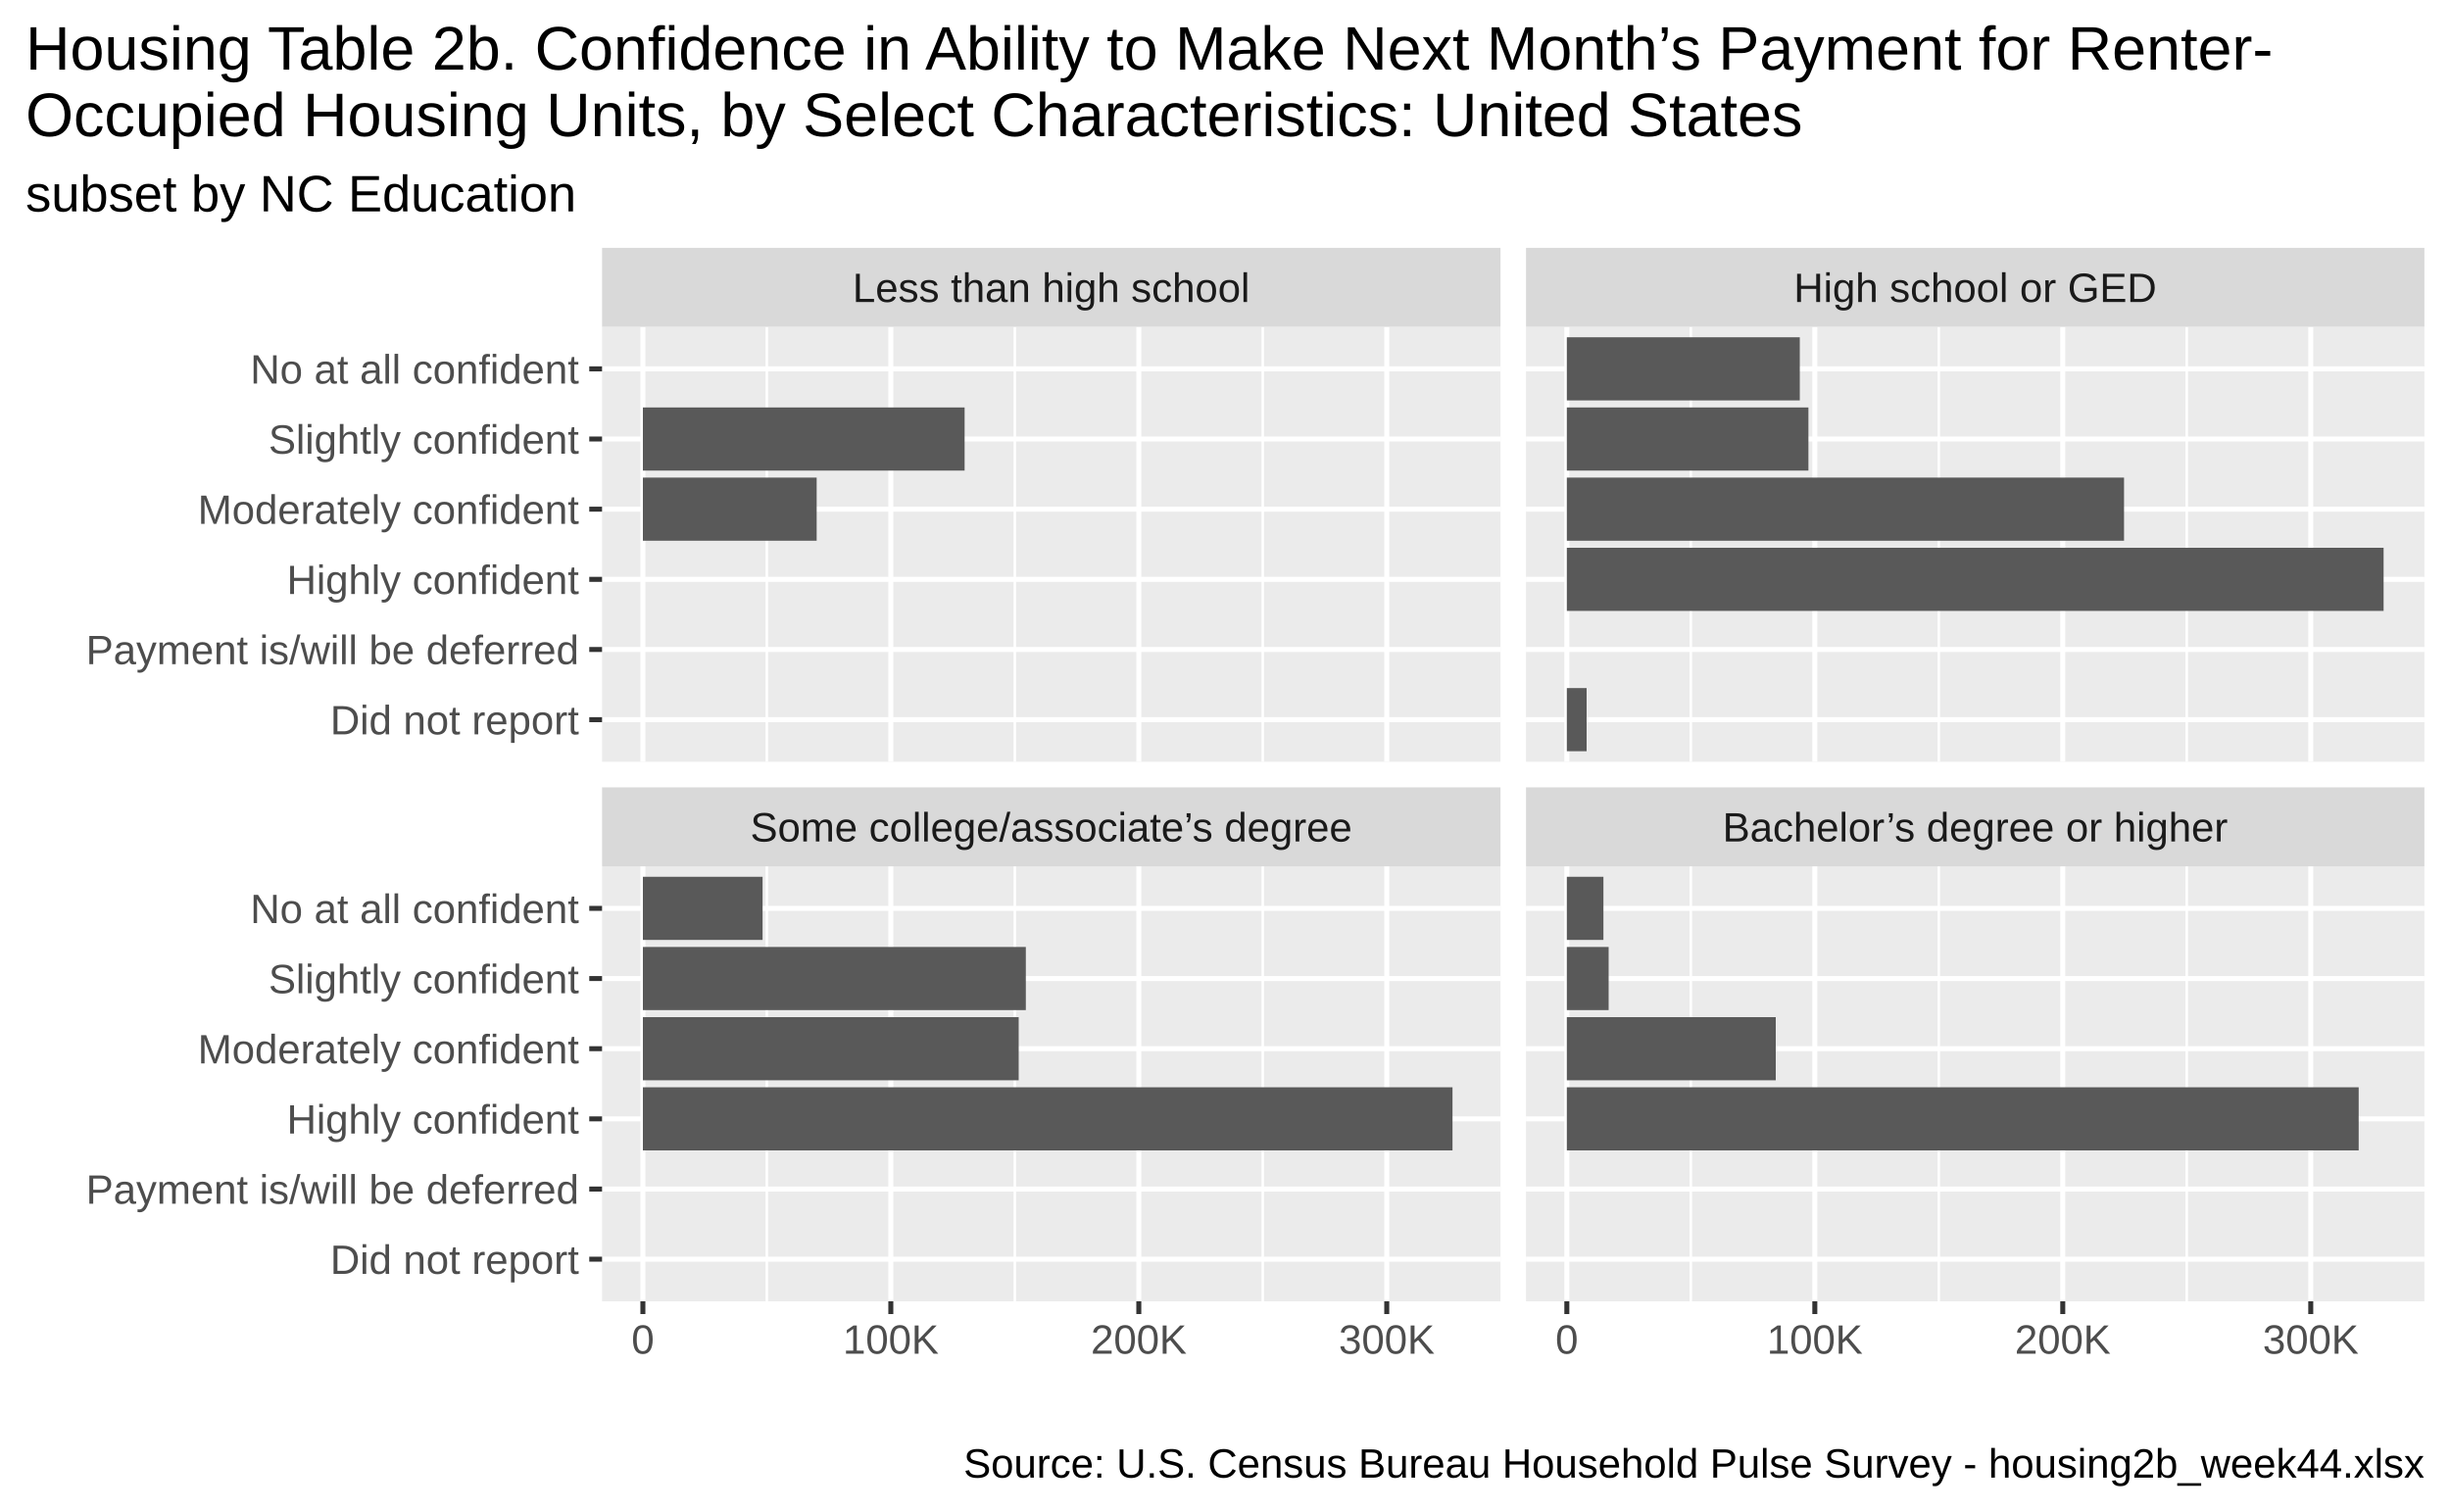
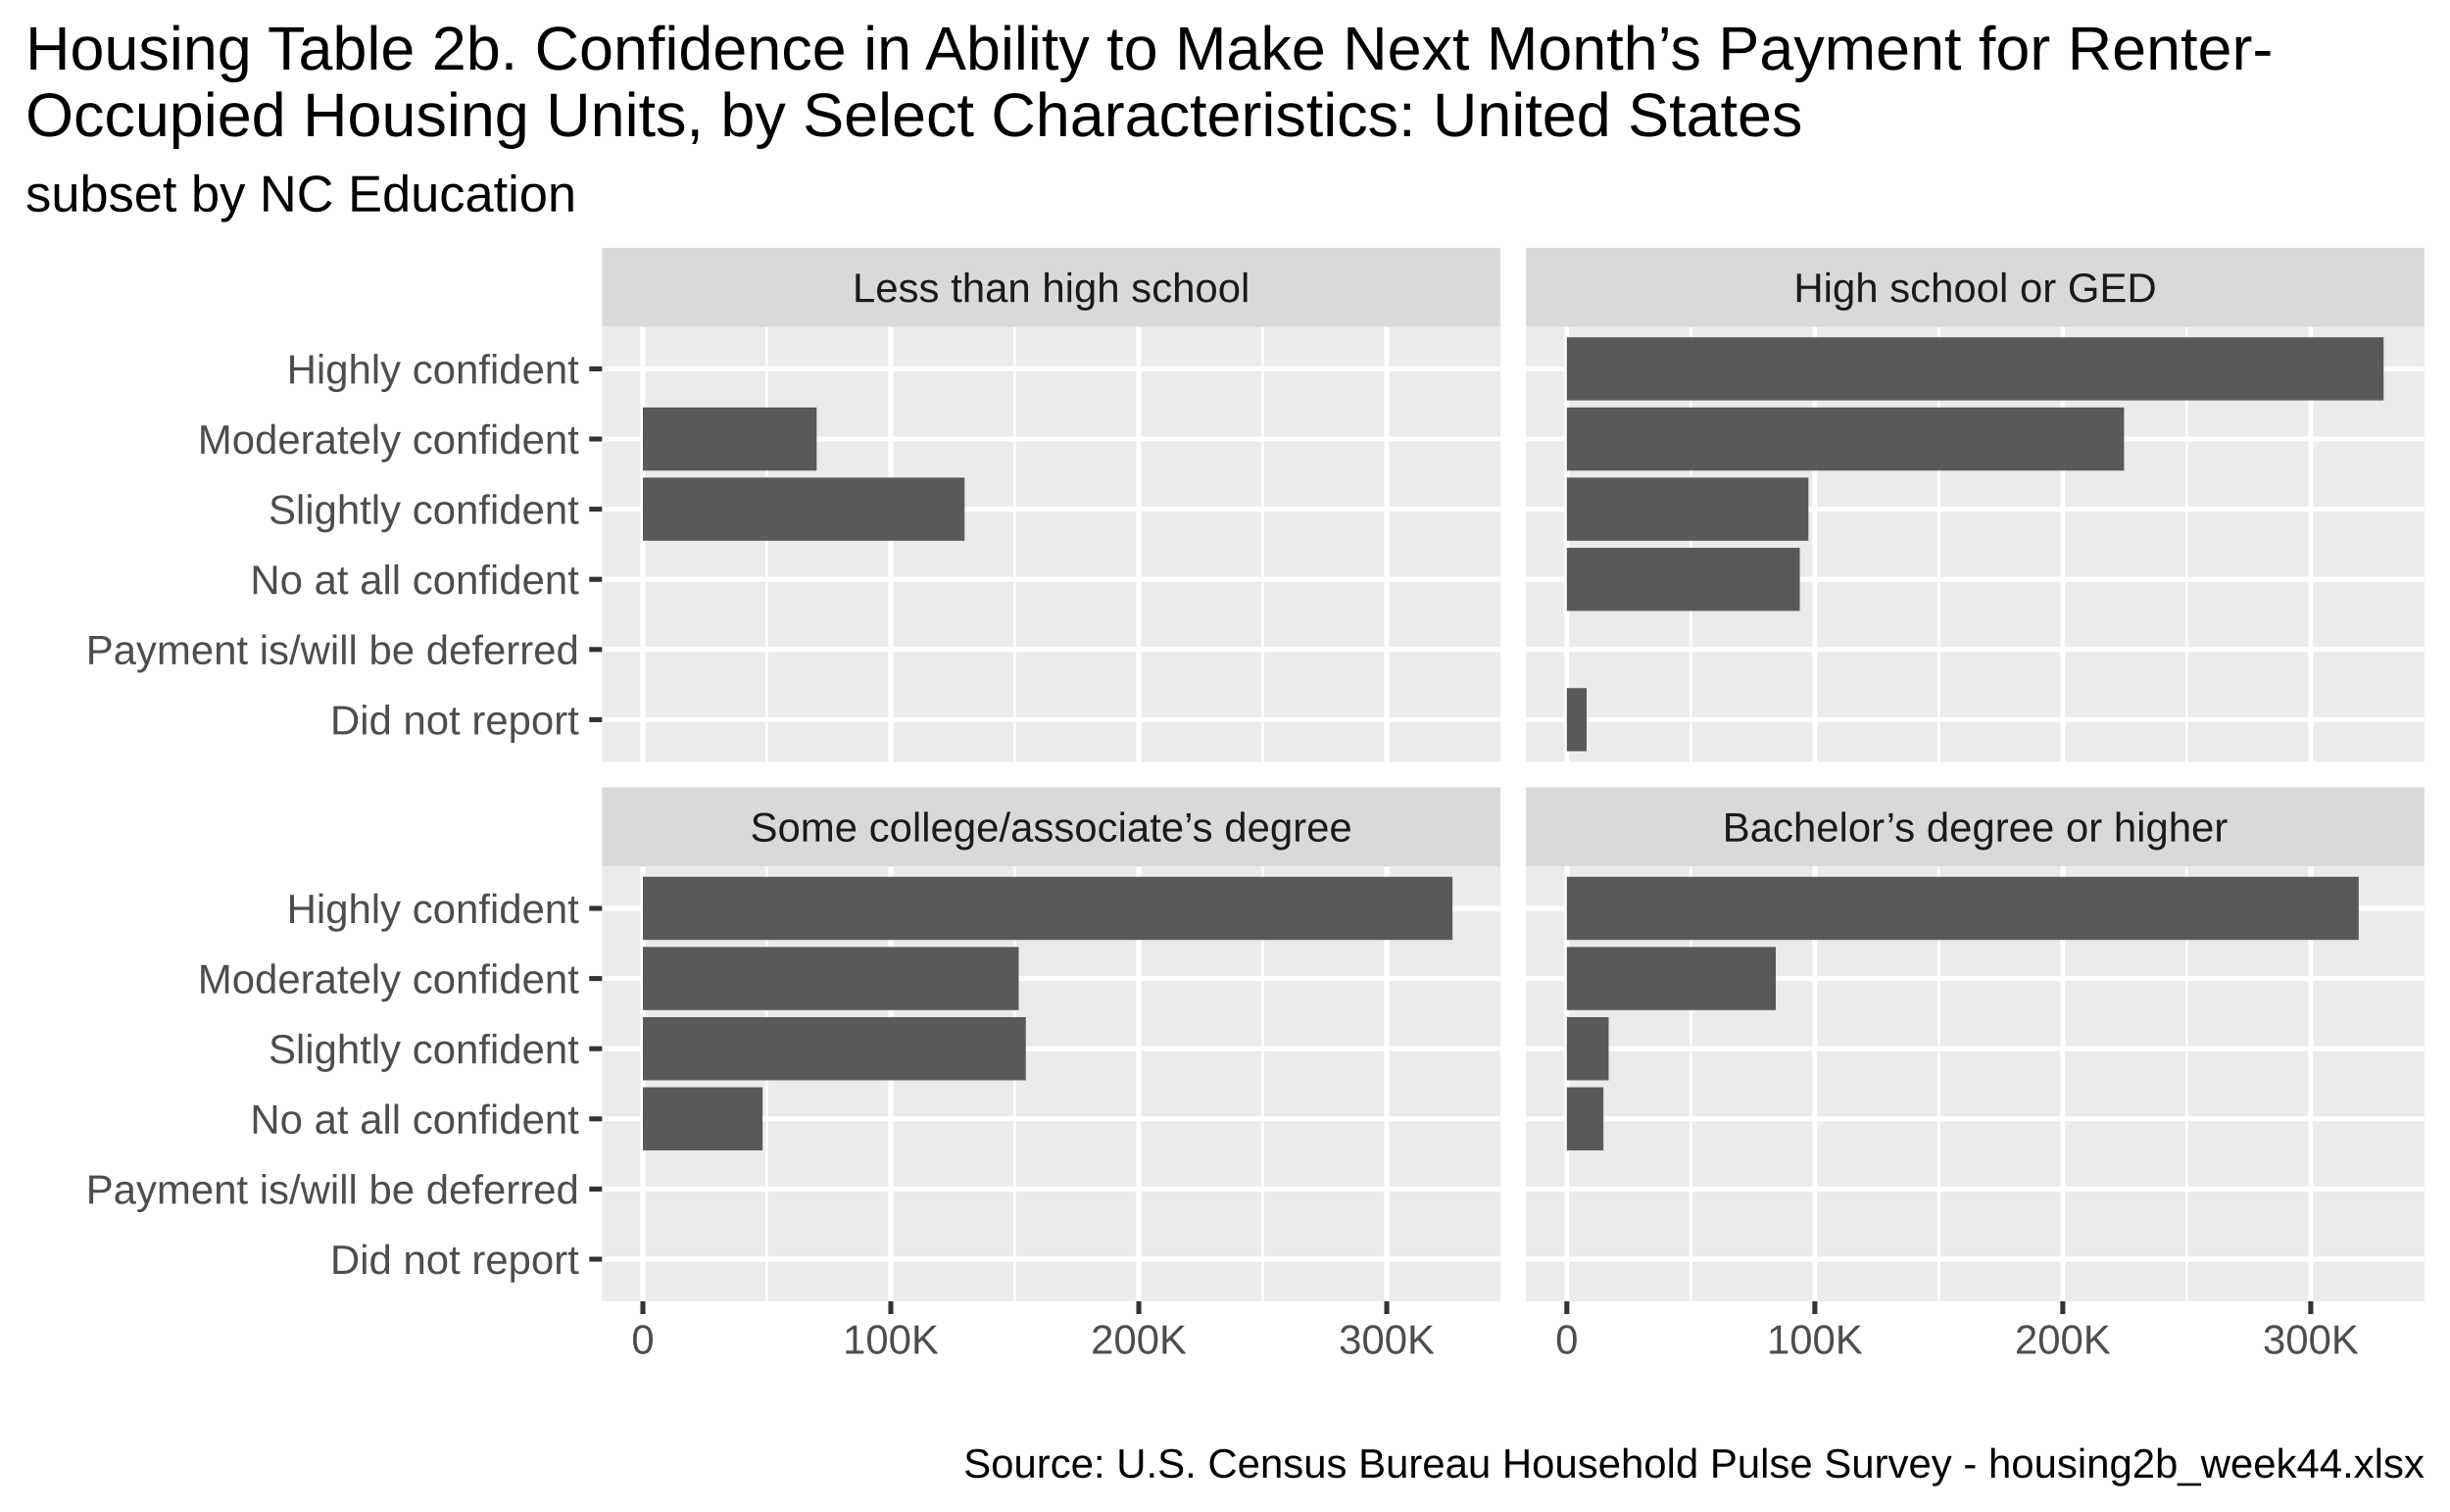
<svg xmlns="http://www.w3.org/2000/svg" class="svglite" width="525.00pt" height="324.00pt" viewBox="0 0 525.00 324.00">
  <defs>
    <style type="text/css">
    .svglite line, .svglite polyline, .svglite polygon, .svglite path, .svglite rect, .svglite circle {
      fill: none;
      stroke: #000000;
      stroke-linecap: round;
      stroke-linejoin: round;
      stroke-miterlimit: 10.00;
    }
    .svglite text {
      white-space: pre;
    }
  </style>
  </defs>
  <rect width="100%" height="100%" style="stroke: none; fill: #FFFFFF;" />
  <defs>
    <clipPath id="cpMC4wMHw1MjUuMDB8MC4wMHwzMjQuMDA=">
      <rect x="0.00" y="0.00" width="525.00" height="324.00" />
    </clipPath>
  </defs>
  <g clip-path="url(#cpMC4wMHw1MjUuMDB8MC4wMHwzMjQuMDA=)">
    <rect x="-0" y="0.00" width="525.00" height="324.00" style="stroke-width: 1.07; stroke: #FFFFFF; fill: #FFFFFF;" />
  </g>
  <defs>
    <clipPath id="cpMTI5LjAxfDMyMS41Mnw3MC4wM3wxNjMuMjU=">
      <rect x="129.01" y="70.03" width="192.52" height="93.23" />
    </clipPath>
  </defs>
  <g clip-path="url(#cpMTI5LjAxfDMyMS41Mnw3MC4wM3wxNjMuMjU=)">
    <rect x="129.01" y="70.03" width="192.52" height="93.23" style="stroke-width: 1.07; stroke: none; fill: #EBEBEB;" />
    <polyline points="164.32,163.25 164.32,70.03 " style="stroke-width: 0.53; stroke: #FFFFFF; stroke-linecap: butt;" />
    <polyline points="217.46,163.25 217.46,70.03 " style="stroke-width: 0.53; stroke: #FFFFFF; stroke-linecap: butt;" />
    <polyline points="270.59,163.25 270.59,70.03 " style="stroke-width: 0.53; stroke: #FFFFFF; stroke-linecap: butt;" />
    <polyline points="129.01,154.23 321.52,154.23 " style="stroke-width: 1.07; stroke: #FFFFFF; stroke-linecap: butt;" />
    <polyline points="129.01,139.19 321.52,139.19 " style="stroke-width: 1.07; stroke: #FFFFFF; stroke-linecap: butt;" />
    <polyline points="129.01,124.16 321.52,124.16 " style="stroke-width: 1.07; stroke: #FFFFFF; stroke-linecap: butt;" />
    <polyline points="129.01,109.12 321.52,109.12 " style="stroke-width: 1.07; stroke: #FFFFFF; stroke-linecap: butt;" />
    <polyline points="129.01,94.08 321.52,94.08 " style="stroke-width: 1.07; stroke: #FFFFFF; stroke-linecap: butt;" />
    <polyline points="129.01,79.05 321.52,79.05 " style="stroke-width: 1.07; stroke: #FFFFFF; stroke-linecap: butt;" />
    <polyline points="137.76,163.25 137.76,70.03 " style="stroke-width: 1.07; stroke: #FFFFFF; stroke-linecap: butt;" />
    <polyline points="190.89,163.25 190.89,70.03 " style="stroke-width: 1.07; stroke: #FFFFFF; stroke-linecap: butt;" />
    <polyline points="244.03,163.25 244.03,70.03 " style="stroke-width: 1.07; stroke: #FFFFFF; stroke-linecap: butt;" />
    <polyline points="297.16,163.25 297.16,70.03 " style="stroke-width: 1.07; stroke: #FFFFFF; stroke-linecap: butt;" />
    <rect x="137.76" y="147.46" width="0.00" height="13.53" style="stroke-width: 1.07; stroke: none; stroke-linecap: square; stroke-linejoin: miter; fill: #595959;" />
+     <rect x="137.76" y="72.28" width="0.00" height="13.53" style="stroke-width: 1.07; stroke: none; stroke-linecap: square; stroke-linejoin: miter; fill: #595959;" />
+     <rect x="137.76" y="87.32" width="37.24" height="13.53" style="stroke-width: 1.07; stroke: none; stroke-linecap: square; stroke-linejoin: miter; fill: #595959;" />
    <rect x="137.76" y="117.39" width="0.00" height="13.53" style="stroke-width: 1.07; stroke: none; stroke-linecap: square; stroke-linejoin: miter; fill: #595959;" />
-     <rect x="137.76" y="102.35" width="37.24" height="13.53" style="stroke-width: 1.07; stroke: none; stroke-linecap: square; stroke-linejoin: miter; fill: #595959;" />
-     <rect x="137.76" y="72.28" width="0.00" height="13.53" style="stroke-width: 1.07; stroke: none; stroke-linecap: square; stroke-linejoin: miter; fill: #595959;" />
    <rect x="137.76" y="132.43" width="0.00" height="13.53" style="stroke-width: 1.07; stroke: none; stroke-linecap: square; stroke-linejoin: miter; fill: #595959;" />
-     <rect x="137.76" y="87.32" width="68.94" height="13.53" style="stroke-width: 1.07; stroke: none; stroke-linecap: square; stroke-linejoin: miter; fill: #595959;" />
+     <rect x="137.76" y="102.35" width="68.94" height="13.53" style="stroke-width: 1.07; stroke: none; stroke-linecap: square; stroke-linejoin: miter; fill: #595959;" />
  </g>
  <g clip-path="url(#cpMC4wMHw1MjUuMDB8MC4wMHwzMjQuMDA=)">
</g>
  <defs>
    <clipPath id="cpMTI5LjAxfDMyMS41MnwxODUuNjV8Mjc4Ljg3">
      <rect x="129.01" y="185.65" width="192.52" height="93.23" />
    </clipPath>
  </defs>
  <g clip-path="url(#cpMTI5LjAxfDMyMS41MnwxODUuNjV8Mjc4Ljg3)">
    <rect x="129.01" y="185.65" width="192.52" height="93.23" style="stroke-width: 1.07; stroke: none; fill: #EBEBEB;" />
    <polyline points="164.32,278.87 164.32,185.65 " style="stroke-width: 0.53; stroke: #FFFFFF; stroke-linecap: butt;" />
    <polyline points="217.46,278.87 217.46,185.65 " style="stroke-width: 0.53; stroke: #FFFFFF; stroke-linecap: butt;" />
    <polyline points="270.59,278.87 270.59,185.65 " style="stroke-width: 0.53; stroke: #FFFFFF; stroke-linecap: butt;" />
    <polyline points="129.01,269.85 321.52,269.85 " style="stroke-width: 1.07; stroke: #FFFFFF; stroke-linecap: butt;" />
    <polyline points="129.01,254.82 321.52,254.82 " style="stroke-width: 1.07; stroke: #FFFFFF; stroke-linecap: butt;" />
    <polyline points="129.01,239.78 321.52,239.78 " style="stroke-width: 1.07; stroke: #FFFFFF; stroke-linecap: butt;" />
    <polyline points="129.01,224.74 321.52,224.74 " style="stroke-width: 1.07; stroke: #FFFFFF; stroke-linecap: butt;" />
    <polyline points="129.01,209.71 321.52,209.71 " style="stroke-width: 1.07; stroke: #FFFFFF; stroke-linecap: butt;" />
    <polyline points="129.01,194.67 321.52,194.67 " style="stroke-width: 1.07; stroke: #FFFFFF; stroke-linecap: butt;" />
    <polyline points="137.76,278.87 137.76,185.65 " style="stroke-width: 1.07; stroke: #FFFFFF; stroke-linecap: butt;" />
    <polyline points="190.89,278.87 190.89,185.65 " style="stroke-width: 1.07; stroke: #FFFFFF; stroke-linecap: butt;" />
    <polyline points="244.03,278.87 244.03,185.65 " style="stroke-width: 1.07; stroke: #FFFFFF; stroke-linecap: butt;" />
    <polyline points="297.16,278.87 297.16,185.65 " style="stroke-width: 1.07; stroke: #FFFFFF; stroke-linecap: butt;" />
    <rect x="137.76" y="263.09" width="0.00" height="13.53" style="stroke-width: 1.07; stroke: none; stroke-linecap: square; stroke-linejoin: miter; fill: #595959;" />
-     <rect x="137.76" y="233.01" width="173.49" height="13.53" style="stroke-width: 1.07; stroke: none; stroke-linecap: square; stroke-linejoin: miter; fill: #595959;" />
-     <rect x="137.76" y="217.98" width="80.53" height="13.53" style="stroke-width: 1.07; stroke: none; stroke-linecap: square; stroke-linejoin: miter; fill: #595959;" />
-     <rect x="137.76" y="187.90" width="25.65" height="13.53" style="stroke-width: 1.07; stroke: none; stroke-linecap: square; stroke-linejoin: miter; fill: #595959;" />
+     <rect x="137.76" y="187.90" width="173.49" height="13.53" style="stroke-width: 1.07; stroke: none; stroke-linecap: square; stroke-linejoin: miter; fill: #595959;" />
+     <rect x="137.76" y="202.94" width="80.53" height="13.53" style="stroke-width: 1.07; stroke: none; stroke-linecap: square; stroke-linejoin: miter; fill: #595959;" />
+     <rect x="137.76" y="233.01" width="25.65" height="13.53" style="stroke-width: 1.07; stroke: none; stroke-linecap: square; stroke-linejoin: miter; fill: #595959;" />
    <rect x="137.76" y="248.05" width="0.00" height="13.53" style="stroke-width: 1.07; stroke: none; stroke-linecap: square; stroke-linejoin: miter; fill: #595959;" />
-     <rect x="137.76" y="202.94" width="82.06" height="13.53" style="stroke-width: 1.07; stroke: none; stroke-linecap: square; stroke-linejoin: miter; fill: #595959;" />
+     <rect x="137.76" y="217.98" width="82.06" height="13.53" style="stroke-width: 1.07; stroke: none; stroke-linecap: square; stroke-linejoin: miter; fill: #595959;" />
  </g>
  <g clip-path="url(#cpMC4wMHw1MjUuMDB8MC4wMHwzMjQuMDA=)">
</g>
  <defs>
    <clipPath id="cpMzI3LjAwfDUxOS41Mnw3MC4wM3wxNjMuMjU=">
      <rect x="327.00" y="70.03" width="192.52" height="93.23" />
    </clipPath>
  </defs>
  <g clip-path="url(#cpMzI3LjAwfDUxOS41Mnw3MC4wM3wxNjMuMjU=)">
    <rect x="327.00" y="70.03" width="192.52" height="93.23" style="stroke-width: 1.07; stroke: none; fill: #EBEBEB;" />
    <polyline points="362.32,163.25 362.32,70.03 " style="stroke-width: 0.53; stroke: #FFFFFF; stroke-linecap: butt;" />
    <polyline points="415.46,163.25 415.46,70.03 " style="stroke-width: 0.53; stroke: #FFFFFF; stroke-linecap: butt;" />
    <polyline points="468.59,163.25 468.59,70.03 " style="stroke-width: 0.53; stroke: #FFFFFF; stroke-linecap: butt;" />
    <polyline points="327.00,154.23 519.52,154.23 " style="stroke-width: 1.07; stroke: #FFFFFF; stroke-linecap: butt;" />
    <polyline points="327.00,139.19 519.52,139.19 " style="stroke-width: 1.07; stroke: #FFFFFF; stroke-linecap: butt;" />
    <polyline points="327.00,124.16 519.52,124.16 " style="stroke-width: 1.07; stroke: #FFFFFF; stroke-linecap: butt;" />
    <polyline points="327.00,109.12 519.52,109.12 " style="stroke-width: 1.07; stroke: #FFFFFF; stroke-linecap: butt;" />
    <polyline points="327.00,94.08 519.52,94.08 " style="stroke-width: 1.07; stroke: #FFFFFF; stroke-linecap: butt;" />
    <polyline points="327.00,79.05 519.52,79.05 " style="stroke-width: 1.07; stroke: #FFFFFF; stroke-linecap: butt;" />
    <polyline points="335.75,163.25 335.75,70.03 " style="stroke-width: 1.07; stroke: #FFFFFF; stroke-linecap: butt;" />
    <polyline points="388.89,163.25 388.89,70.03 " style="stroke-width: 1.07; stroke: #FFFFFF; stroke-linecap: butt;" />
    <polyline points="442.02,163.25 442.02,70.03 " style="stroke-width: 1.07; stroke: #FFFFFF; stroke-linecap: butt;" />
    <polyline points="495.16,163.25 495.16,70.03 " style="stroke-width: 1.07; stroke: #FFFFFF; stroke-linecap: butt;" />
    <rect x="335.75" y="147.46" width="4.24" height="13.53" style="stroke-width: 1.07; stroke: none; stroke-linecap: square; stroke-linejoin: miter; fill: #595959;" />
-     <rect x="335.75" y="117.39" width="175.02" height="13.53" style="stroke-width: 1.07; stroke: none; stroke-linecap: square; stroke-linejoin: miter; fill: #595959;" />
-     <rect x="335.75" y="102.35" width="119.40" height="13.53" style="stroke-width: 1.07; stroke: none; stroke-linecap: square; stroke-linejoin: miter; fill: #595959;" />
-     <rect x="335.75" y="72.28" width="49.92" height="13.53" style="stroke-width: 1.07; stroke: none; stroke-linecap: square; stroke-linejoin: miter; fill: #595959;" />
+     <rect x="335.75" y="72.28" width="175.02" height="13.53" style="stroke-width: 1.07; stroke: none; stroke-linecap: square; stroke-linejoin: miter; fill: #595959;" />
+     <rect x="335.75" y="87.32" width="119.40" height="13.53" style="stroke-width: 1.07; stroke: none; stroke-linecap: square; stroke-linejoin: miter; fill: #595959;" />
+     <rect x="335.75" y="117.39" width="49.92" height="13.53" style="stroke-width: 1.07; stroke: none; stroke-linecap: square; stroke-linejoin: miter; fill: #595959;" />
    <rect x="335.75" y="132.43" width="0.00" height="13.53" style="stroke-width: 1.07; stroke: none; stroke-linecap: square; stroke-linejoin: miter; fill: #595959;" />
-     <rect x="335.75" y="87.32" width="51.77" height="13.53" style="stroke-width: 1.07; stroke: none; stroke-linecap: square; stroke-linejoin: miter; fill: #595959;" />
+     <rect x="335.75" y="102.35" width="51.77" height="13.53" style="stroke-width: 1.07; stroke: none; stroke-linecap: square; stroke-linejoin: miter; fill: #595959;" />
  </g>
  <g clip-path="url(#cpMC4wMHw1MjUuMDB8MC4wMHwzMjQuMDA=)">
</g>
  <defs>
    <clipPath id="cpMzI3LjAwfDUxOS41MnwxODUuNjV8Mjc4Ljg3">
      <rect x="327.00" y="185.65" width="192.52" height="93.23" />
    </clipPath>
  </defs>
  <g clip-path="url(#cpMzI3LjAwfDUxOS41MnwxODUuNjV8Mjc4Ljg3)">
    <rect x="327.00" y="185.65" width="192.52" height="93.23" style="stroke-width: 1.07; stroke: none; fill: #EBEBEB;" />
    <polyline points="362.32,278.87 362.32,185.65 " style="stroke-width: 0.53; stroke: #FFFFFF; stroke-linecap: butt;" />
    <polyline points="415.46,278.87 415.46,185.65 " style="stroke-width: 0.53; stroke: #FFFFFF; stroke-linecap: butt;" />
    <polyline points="468.59,278.87 468.59,185.65 " style="stroke-width: 0.53; stroke: #FFFFFF; stroke-linecap: butt;" />
    <polyline points="327.00,269.85 519.52,269.85 " style="stroke-width: 1.07; stroke: #FFFFFF; stroke-linecap: butt;" />
    <polyline points="327.00,254.82 519.52,254.82 " style="stroke-width: 1.07; stroke: #FFFFFF; stroke-linecap: butt;" />
    <polyline points="327.00,239.78 519.52,239.78 " style="stroke-width: 1.07; stroke: #FFFFFF; stroke-linecap: butt;" />
    <polyline points="327.00,224.74 519.52,224.74 " style="stroke-width: 1.07; stroke: #FFFFFF; stroke-linecap: butt;" />
    <polyline points="327.00,209.71 519.52,209.71 " style="stroke-width: 1.07; stroke: #FFFFFF; stroke-linecap: butt;" />
    <polyline points="327.00,194.67 519.52,194.67 " style="stroke-width: 1.07; stroke: #FFFFFF; stroke-linecap: butt;" />
    <polyline points="335.75,278.87 335.75,185.65 " style="stroke-width: 1.07; stroke: #FFFFFF; stroke-linecap: butt;" />
    <polyline points="388.89,278.87 388.89,185.65 " style="stroke-width: 1.07; stroke: #FFFFFF; stroke-linecap: butt;" />
    <polyline points="442.02,278.87 442.02,185.65 " style="stroke-width: 1.07; stroke: #FFFFFF; stroke-linecap: butt;" />
    <polyline points="495.16,278.87 495.16,185.65 " style="stroke-width: 1.07; stroke: #FFFFFF; stroke-linecap: butt;" />
    <rect x="335.75" y="263.09" width="0.00" height="13.53" style="stroke-width: 1.07; stroke: none; stroke-linecap: square; stroke-linejoin: miter; fill: #595959;" />
-     <rect x="335.75" y="233.01" width="169.68" height="13.53" style="stroke-width: 1.07; stroke: none; stroke-linecap: square; stroke-linejoin: miter; fill: #595959;" />
-     <rect x="335.75" y="217.98" width="44.77" height="13.53" style="stroke-width: 1.07; stroke: none; stroke-linecap: square; stroke-linejoin: miter; fill: #595959;" />
-     <rect x="335.75" y="187.90" width="7.84" height="13.53" style="stroke-width: 1.07; stroke: none; stroke-linecap: square; stroke-linejoin: miter; fill: #595959;" />
+     <rect x="335.75" y="187.90" width="169.68" height="13.53" style="stroke-width: 1.07; stroke: none; stroke-linecap: square; stroke-linejoin: miter; fill: #595959;" />
+     <rect x="335.75" y="202.94" width="44.77" height="13.53" style="stroke-width: 1.07; stroke: none; stroke-linecap: square; stroke-linejoin: miter; fill: #595959;" />
+     <rect x="335.75" y="233.01" width="7.84" height="13.53" style="stroke-width: 1.07; stroke: none; stroke-linecap: square; stroke-linejoin: miter; fill: #595959;" />
    <rect x="335.75" y="248.05" width="0.00" height="13.53" style="stroke-width: 1.07; stroke: none; stroke-linecap: square; stroke-linejoin: miter; fill: #595959;" />
-     <rect x="335.75" y="202.94" width="8.96" height="13.53" style="stroke-width: 1.07; stroke: none; stroke-linecap: square; stroke-linejoin: miter; fill: #595959;" />
+     <rect x="335.75" y="217.98" width="8.96" height="13.53" style="stroke-width: 1.07; stroke: none; stroke-linecap: square; stroke-linejoin: miter; fill: #595959;" />
  </g>
  <g clip-path="url(#cpMC4wMHw1MjUuMDB8MC4wMHwzMjQuMDA=)">
</g>
  <defs>
    <clipPath id="cpMTI5LjAxfDMyMS41MnwxNjguNzN8MTg1LjY1">
      <rect x="129.01" y="168.73" width="192.52" height="16.92" />
    </clipPath>
  </defs>
  <g clip-path="url(#cpMTI5LjAxfDMyMS41MnwxNjguNzN8MTg1LjY1)">
    <rect x="129.01" y="168.73" width="192.52" height="16.92" style="stroke-width: 1.07; stroke: none; fill: #D9D9D9;" />
    <text x="225.26" y="180.34" text-anchor="middle" style="font-size: 8.80px;fill: #1A1A1A; font-family: &quot;Arial&quot;;" textLength="129.00px" lengthAdjust="spacingAndGlyphs">Some college/associate’s degree</text>
  </g>
  <g clip-path="url(#cpMC4wMHw1MjUuMDB8MC4wMHwzMjQuMDA=)">
</g>
  <defs>
    <clipPath id="cpMzI3LjAwfDUxOS41MnwxNjguNzN8MTg1LjY1">
      <rect x="327.00" y="168.73" width="192.52" height="16.92" />
    </clipPath>
  </defs>
  <g clip-path="url(#cpMzI3LjAwfDUxOS41MnwxNjguNzN8MTg1LjY1)">
    <rect x="327.00" y="168.73" width="192.52" height="16.92" style="stroke-width: 1.07; stroke: none; fill: #D9D9D9;" />
    <text x="423.26" y="180.34" text-anchor="middle" style="font-size: 8.80px;fill: #1A1A1A; font-family: &quot;Arial&quot;;" textLength="108.30px" lengthAdjust="spacingAndGlyphs">Bachelor’s degree or higher</text>
  </g>
  <g clip-path="url(#cpMC4wMHw1MjUuMDB8MC4wMHwzMjQuMDA=)">
</g>
  <defs>
    <clipPath id="cpMTI5LjAxfDMyMS41Mnw1My4xMXw3MC4wMw==">
      <rect x="129.01" y="53.11" width="192.52" height="16.92" />
    </clipPath>
  </defs>
  <g clip-path="url(#cpMTI5LjAxfDMyMS41Mnw1My4xMXw3MC4wMw==)">
    <rect x="129.01" y="53.11" width="192.52" height="16.92" style="stroke-width: 1.07; stroke: none; fill: #D9D9D9;" />
    <text x="225.26" y="64.72" text-anchor="middle" style="font-size: 8.80px;fill: #1A1A1A; font-family: &quot;Arial&quot;;" textLength="85.15px" lengthAdjust="spacingAndGlyphs">Less than high school</text>
  </g>
  <g clip-path="url(#cpMC4wMHw1MjUuMDB8MC4wMHwzMjQuMDA=)">
</g>
  <defs>
    <clipPath id="cpMzI3LjAwfDUxOS41Mnw1My4xMXw3MC4wMw==">
      <rect x="327.00" y="53.11" width="192.52" height="16.92" />
    </clipPath>
  </defs>
  <g clip-path="url(#cpMzI3LjAwfDUxOS41Mnw1My4xMXw3MC4wMw==)">
    <rect x="327.00" y="53.11" width="192.52" height="16.92" style="stroke-width: 1.07; stroke: none; fill: #D9D9D9;" />
    <text x="423.26" y="64.72" text-anchor="middle" style="font-size: 8.80px;fill: #1A1A1A; font-family: &quot;Arial&quot;;" textLength="77.77px" lengthAdjust="spacingAndGlyphs">High school or GED</text>
  </g>
  <g clip-path="url(#cpMC4wMHw1MjUuMDB8MC4wMHwzMjQuMDA=)">
    <polyline points="137.76,281.61 137.76,278.87 " style="stroke-width: 1.07; stroke: #333333; stroke-linecap: butt;" />
    <polyline points="190.89,281.61 190.89,278.87 " style="stroke-width: 1.07; stroke: #333333; stroke-linecap: butt;" />
    <polyline points="244.03,281.61 244.03,278.87 " style="stroke-width: 1.07; stroke: #333333; stroke-linecap: butt;" />
    <polyline points="297.16,281.61 297.16,278.87 " style="stroke-width: 1.07; stroke: #333333; stroke-linecap: butt;" />
    <text x="137.76" y="290.11" text-anchor="middle" style="font-size: 8.80px;fill: #4D4D4D; font-family: &quot;Arial&quot;;" textLength="4.90px" lengthAdjust="spacingAndGlyphs">0</text>
    <text x="190.89" y="290.11" text-anchor="middle" style="font-size: 8.80px;fill: #4D4D4D; font-family: &quot;Arial&quot;;" textLength="20.56px" lengthAdjust="spacingAndGlyphs">100K</text>
    <text x="244.03" y="290.11" text-anchor="middle" style="font-size: 8.80px;fill: #4D4D4D; font-family: &quot;Arial&quot;;" textLength="20.56px" lengthAdjust="spacingAndGlyphs">200K</text>
    <text x="297.16" y="290.11" text-anchor="middle" style="font-size: 8.80px;fill: #4D4D4D; font-family: &quot;Arial&quot;;" textLength="20.56px" lengthAdjust="spacingAndGlyphs">300K</text>
    <polyline points="335.75,281.61 335.75,278.87 " style="stroke-width: 1.07; stroke: #333333; stroke-linecap: butt;" />
    <polyline points="388.89,281.61 388.89,278.87 " style="stroke-width: 1.07; stroke: #333333; stroke-linecap: butt;" />
    <polyline points="442.02,281.61 442.02,278.87 " style="stroke-width: 1.07; stroke: #333333; stroke-linecap: butt;" />
    <polyline points="495.16,281.61 495.16,278.87 " style="stroke-width: 1.07; stroke: #333333; stroke-linecap: butt;" />
    <text x="335.75" y="290.11" text-anchor="middle" style="font-size: 8.80px;fill: #4D4D4D; font-family: &quot;Arial&quot;;" textLength="4.90px" lengthAdjust="spacingAndGlyphs">0</text>
    <text x="388.89" y="290.11" text-anchor="middle" style="font-size: 8.80px;fill: #4D4D4D; font-family: &quot;Arial&quot;;" textLength="20.56px" lengthAdjust="spacingAndGlyphs">100K</text>
    <text x="442.02" y="290.11" text-anchor="middle" style="font-size: 8.80px;fill: #4D4D4D; font-family: &quot;Arial&quot;;" textLength="20.56px" lengthAdjust="spacingAndGlyphs">200K</text>
    <text x="495.16" y="290.11" text-anchor="middle" style="font-size: 8.80px;fill: #4D4D4D; font-family: &quot;Arial&quot;;" textLength="20.56px" lengthAdjust="spacingAndGlyphs">300K</text>
    <text x="124.07" y="157.38" text-anchor="end" style="font-size: 8.80px;fill: #4D4D4D; font-family: &quot;Arial&quot;;" textLength="53.33px" lengthAdjust="spacingAndGlyphs">Did not report</text>
    <text x="124.07" y="142.34" text-anchor="end" style="font-size: 8.80px;fill: #4D4D4D; font-family: &quot;Arial&quot;;" textLength="105.66px" lengthAdjust="spacingAndGlyphs">Payment is/will be deferred</text>
-     <text x="124.07" y="127.31" text-anchor="end" style="font-size: 8.80px;fill: #4D4D4D; font-family: &quot;Arial&quot;;" textLength="62.62px" lengthAdjust="spacingAndGlyphs">Highly confident</text>
-     <text x="124.07" y="112.27" text-anchor="end" style="font-size: 8.80px;fill: #4D4D4D; font-family: &quot;Arial&quot;;" textLength="81.71px" lengthAdjust="spacingAndGlyphs">Moderately confident</text>
-     <text x="124.07" y="97.23" text-anchor="end" style="font-size: 8.80px;fill: #4D4D4D; font-family: &quot;Arial&quot;;" textLength="66.54px" lengthAdjust="spacingAndGlyphs">Slightly confident</text>
-     <text x="124.07" y="82.20" text-anchor="end" style="font-size: 8.80px;fill: #4D4D4D; font-family: &quot;Arial&quot;;" textLength="70.46px" lengthAdjust="spacingAndGlyphs">No at all confident</text>
+     <text x="124.07" y="127.31" text-anchor="end" style="font-size: 8.80px;fill: #4D4D4D; font-family: &quot;Arial&quot;;" textLength="70.46px" lengthAdjust="spacingAndGlyphs">No at all confident</text>
+     <text x="124.07" y="112.27" text-anchor="end" style="font-size: 8.80px;fill: #4D4D4D; font-family: &quot;Arial&quot;;" textLength="66.54px" lengthAdjust="spacingAndGlyphs">Slightly confident</text>
+     <text x="124.07" y="97.23" text-anchor="end" style="font-size: 8.80px;fill: #4D4D4D; font-family: &quot;Arial&quot;;" textLength="81.71px" lengthAdjust="spacingAndGlyphs">Moderately confident</text>
+     <text x="124.07" y="82.20" text-anchor="end" style="font-size: 8.80px;fill: #4D4D4D; font-family: &quot;Arial&quot;;" textLength="62.62px" lengthAdjust="spacingAndGlyphs">Highly confident</text>
    <polyline points="126.27,154.23 129.01,154.23 " style="stroke-width: 1.07; stroke: #333333; stroke-linecap: butt;" />
    <polyline points="126.27,139.19 129.01,139.19 " style="stroke-width: 1.07; stroke: #333333; stroke-linecap: butt;" />
    <polyline points="126.27,124.16 129.01,124.16 " style="stroke-width: 1.07; stroke: #333333; stroke-linecap: butt;" />
    <polyline points="126.27,109.12 129.01,109.12 " style="stroke-width: 1.07; stroke: #333333; stroke-linecap: butt;" />
    <polyline points="126.27,94.08 129.01,94.08 " style="stroke-width: 1.07; stroke: #333333; stroke-linecap: butt;" />
    <polyline points="126.27,79.05 129.01,79.05 " style="stroke-width: 1.07; stroke: #333333; stroke-linecap: butt;" />
    <text x="124.07" y="273.00" text-anchor="end" style="font-size: 8.80px;fill: #4D4D4D; font-family: &quot;Arial&quot;;" textLength="53.33px" lengthAdjust="spacingAndGlyphs">Did not report</text>
    <text x="124.07" y="257.97" text-anchor="end" style="font-size: 8.80px;fill: #4D4D4D; font-family: &quot;Arial&quot;;" textLength="105.66px" lengthAdjust="spacingAndGlyphs">Payment is/will be deferred</text>
-     <text x="124.07" y="242.93" text-anchor="end" style="font-size: 8.80px;fill: #4D4D4D; font-family: &quot;Arial&quot;;" textLength="62.62px" lengthAdjust="spacingAndGlyphs">Highly confident</text>
-     <text x="124.07" y="227.89" text-anchor="end" style="font-size: 8.80px;fill: #4D4D4D; font-family: &quot;Arial&quot;;" textLength="81.71px" lengthAdjust="spacingAndGlyphs">Moderately confident</text>
-     <text x="124.07" y="212.86" text-anchor="end" style="font-size: 8.80px;fill: #4D4D4D; font-family: &quot;Arial&quot;;" textLength="66.54px" lengthAdjust="spacingAndGlyphs">Slightly confident</text>
-     <text x="124.07" y="197.82" text-anchor="end" style="font-size: 8.80px;fill: #4D4D4D; font-family: &quot;Arial&quot;;" textLength="70.46px" lengthAdjust="spacingAndGlyphs">No at all confident</text>
+     <text x="124.07" y="242.93" text-anchor="end" style="font-size: 8.80px;fill: #4D4D4D; font-family: &quot;Arial&quot;;" textLength="70.46px" lengthAdjust="spacingAndGlyphs">No at all confident</text>
+     <text x="124.07" y="227.89" text-anchor="end" style="font-size: 8.80px;fill: #4D4D4D; font-family: &quot;Arial&quot;;" textLength="66.54px" lengthAdjust="spacingAndGlyphs">Slightly confident</text>
+     <text x="124.07" y="212.86" text-anchor="end" style="font-size: 8.80px;fill: #4D4D4D; font-family: &quot;Arial&quot;;" textLength="81.71px" lengthAdjust="spacingAndGlyphs">Moderately confident</text>
+     <text x="124.07" y="197.82" text-anchor="end" style="font-size: 8.80px;fill: #4D4D4D; font-family: &quot;Arial&quot;;" textLength="62.62px" lengthAdjust="spacingAndGlyphs">Highly confident</text>
    <polyline points="126.27,269.85 129.01,269.85 " style="stroke-width: 1.07; stroke: #333333; stroke-linecap: butt;" />
    <polyline points="126.27,254.82 129.01,254.82 " style="stroke-width: 1.07; stroke: #333333; stroke-linecap: butt;" />
    <polyline points="126.27,239.78 129.01,239.78 " style="stroke-width: 1.07; stroke: #333333; stroke-linecap: butt;" />
    <polyline points="126.27,224.74 129.01,224.74 " style="stroke-width: 1.07; stroke: #333333; stroke-linecap: butt;" />
    <polyline points="126.27,209.71 129.01,209.71 " style="stroke-width: 1.07; stroke: #333333; stroke-linecap: butt;" />
    <polyline points="126.27,194.67 129.01,194.67 " style="stroke-width: 1.07; stroke: #333333; stroke-linecap: butt;" />
    <text x="5.48" y="45.31" style="font-size: 11.00px; font-family: &quot;Arial&quot;;" textLength="118.04px" lengthAdjust="spacingAndGlyphs">subset by NC Education</text>
    <text x="5.48" y="14.93" style="font-size: 13.20px; font-family: &quot;Arial&quot;;" textLength="481.24px" lengthAdjust="spacingAndGlyphs">Housing Table 2b. Confidence in Ability to Make Next Month’s Payment for Renter-</text>
    <text x="5.48" y="29.18" style="font-size: 13.20px; font-family: &quot;Arial&quot;;" textLength="380.51px" lengthAdjust="spacingAndGlyphs">Occupied Housing Units, by Select Characteristics: United States</text>
    <text x="519.52" y="316.67" text-anchor="end" style="font-size: 8.80px; font-family: &quot;Arial&quot;;" textLength="313.11px" lengthAdjust="spacingAndGlyphs">Source: U.S. Census Bureau Household Pulse Survey - housing2b_week44.xlsx</text>
  </g>
</svg>
